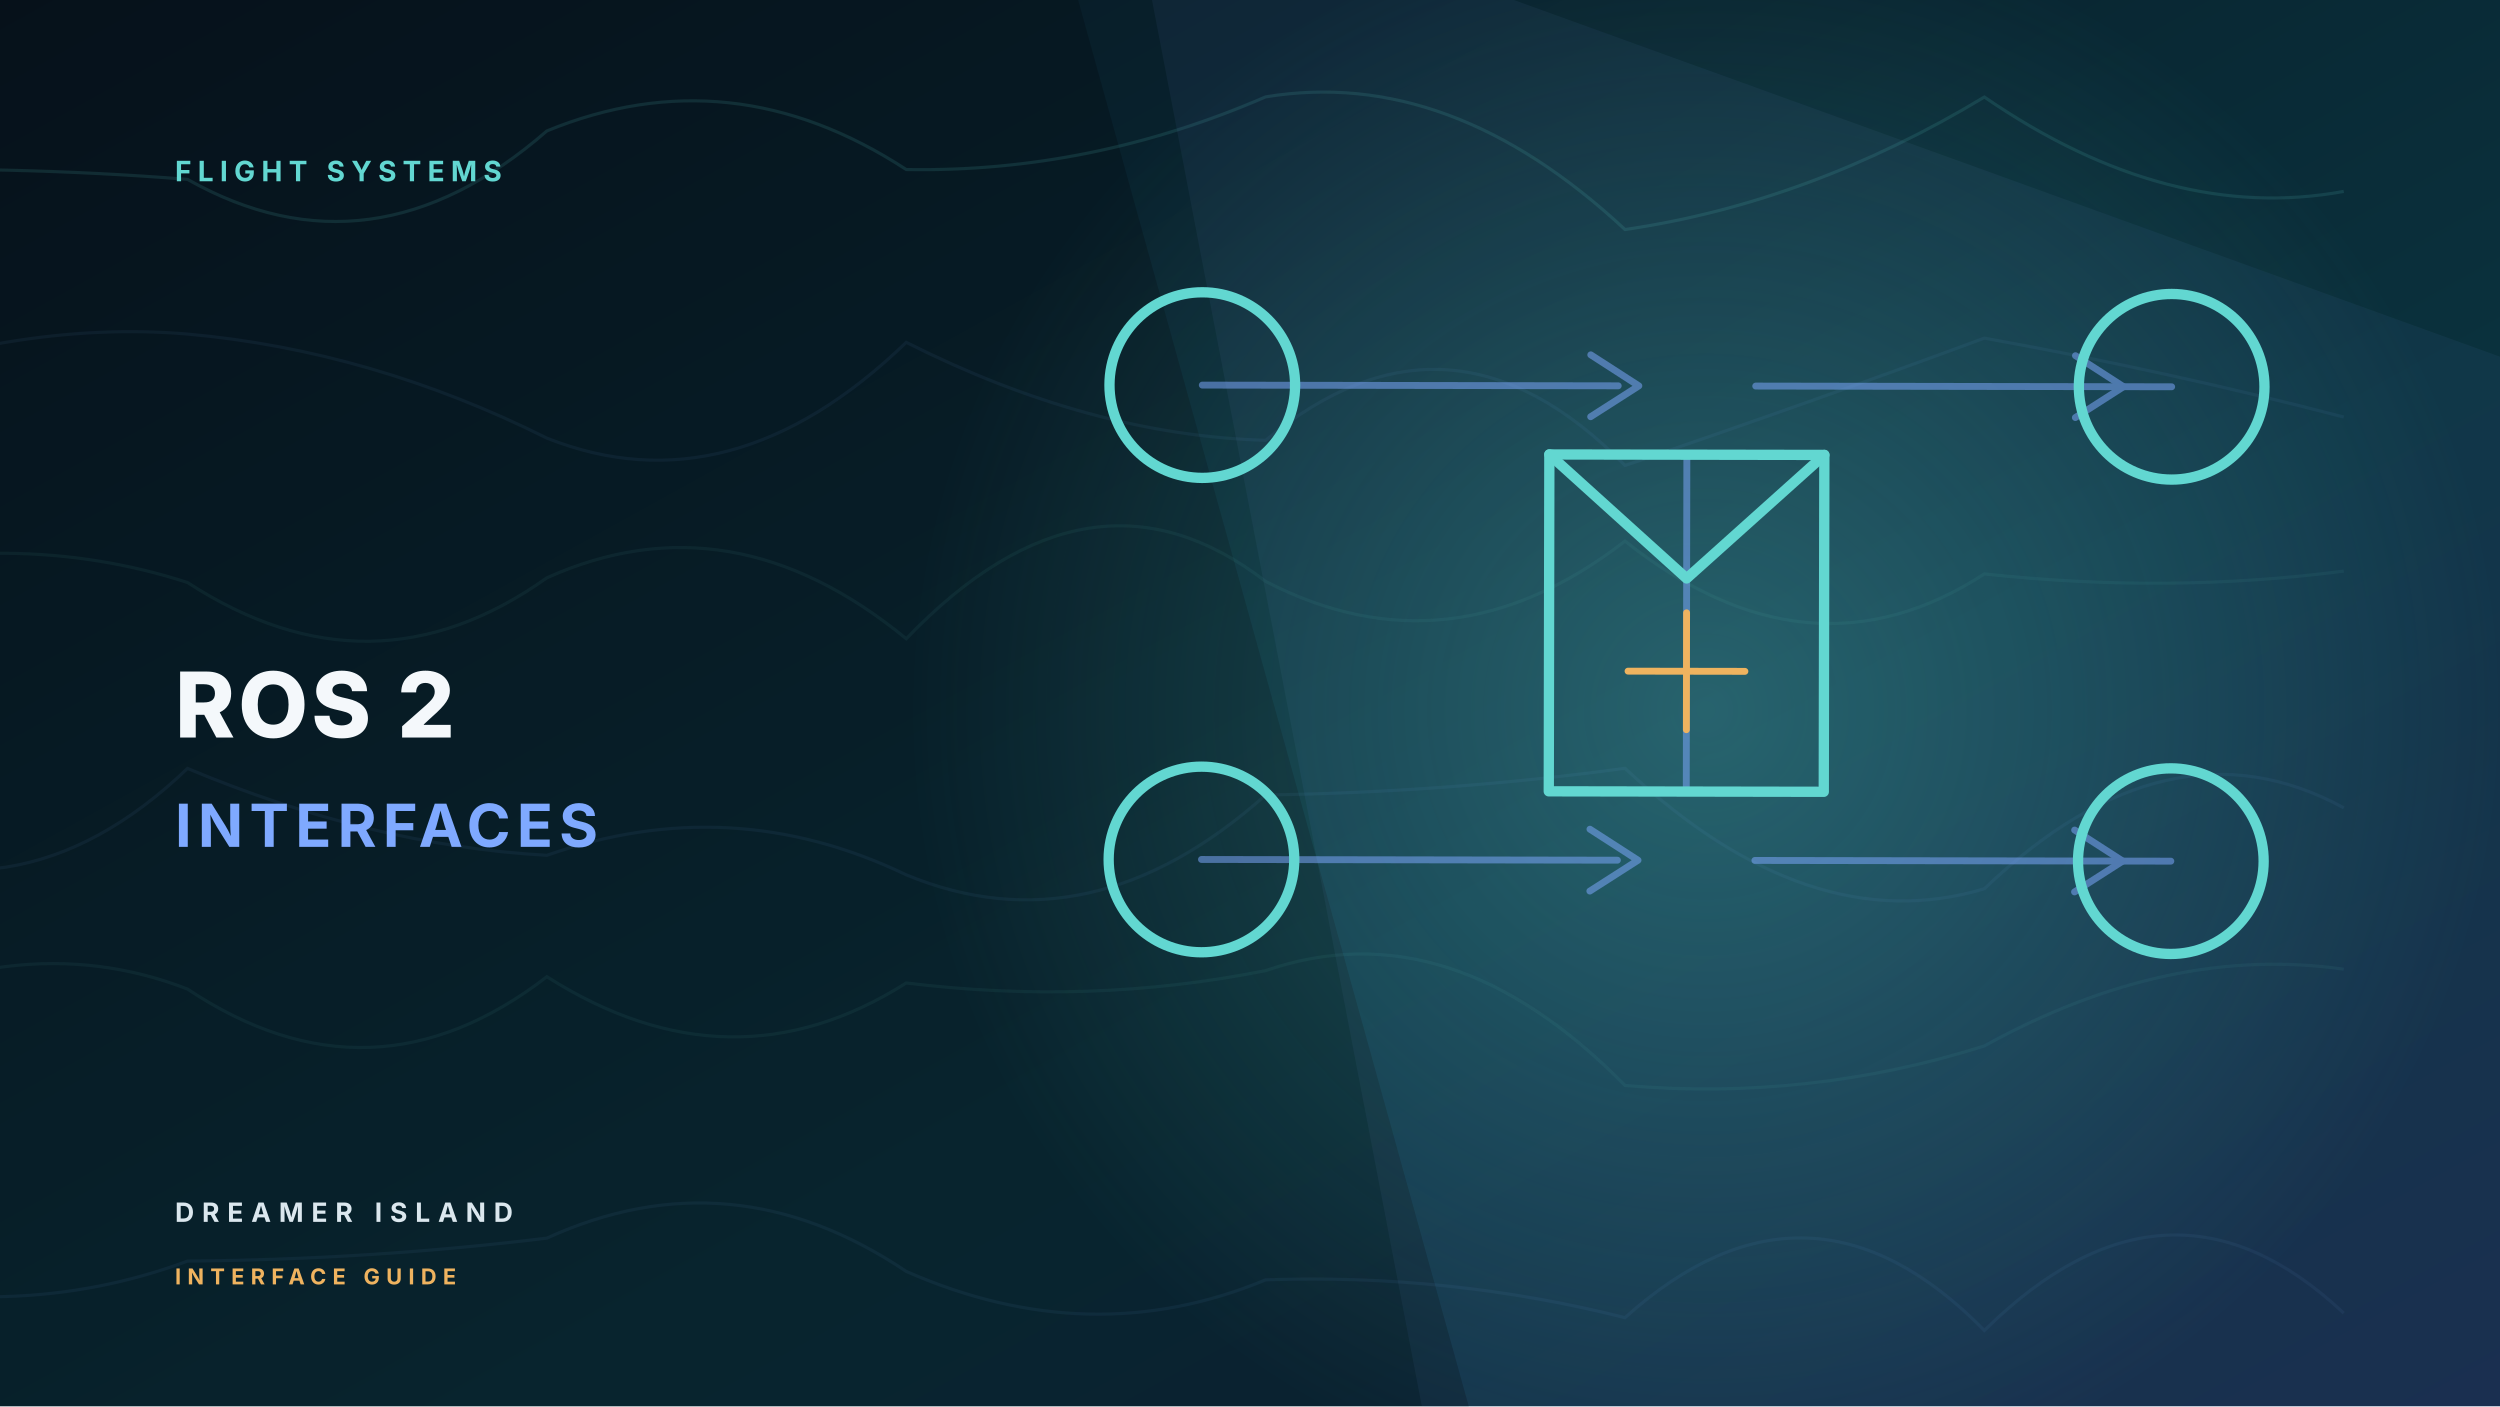
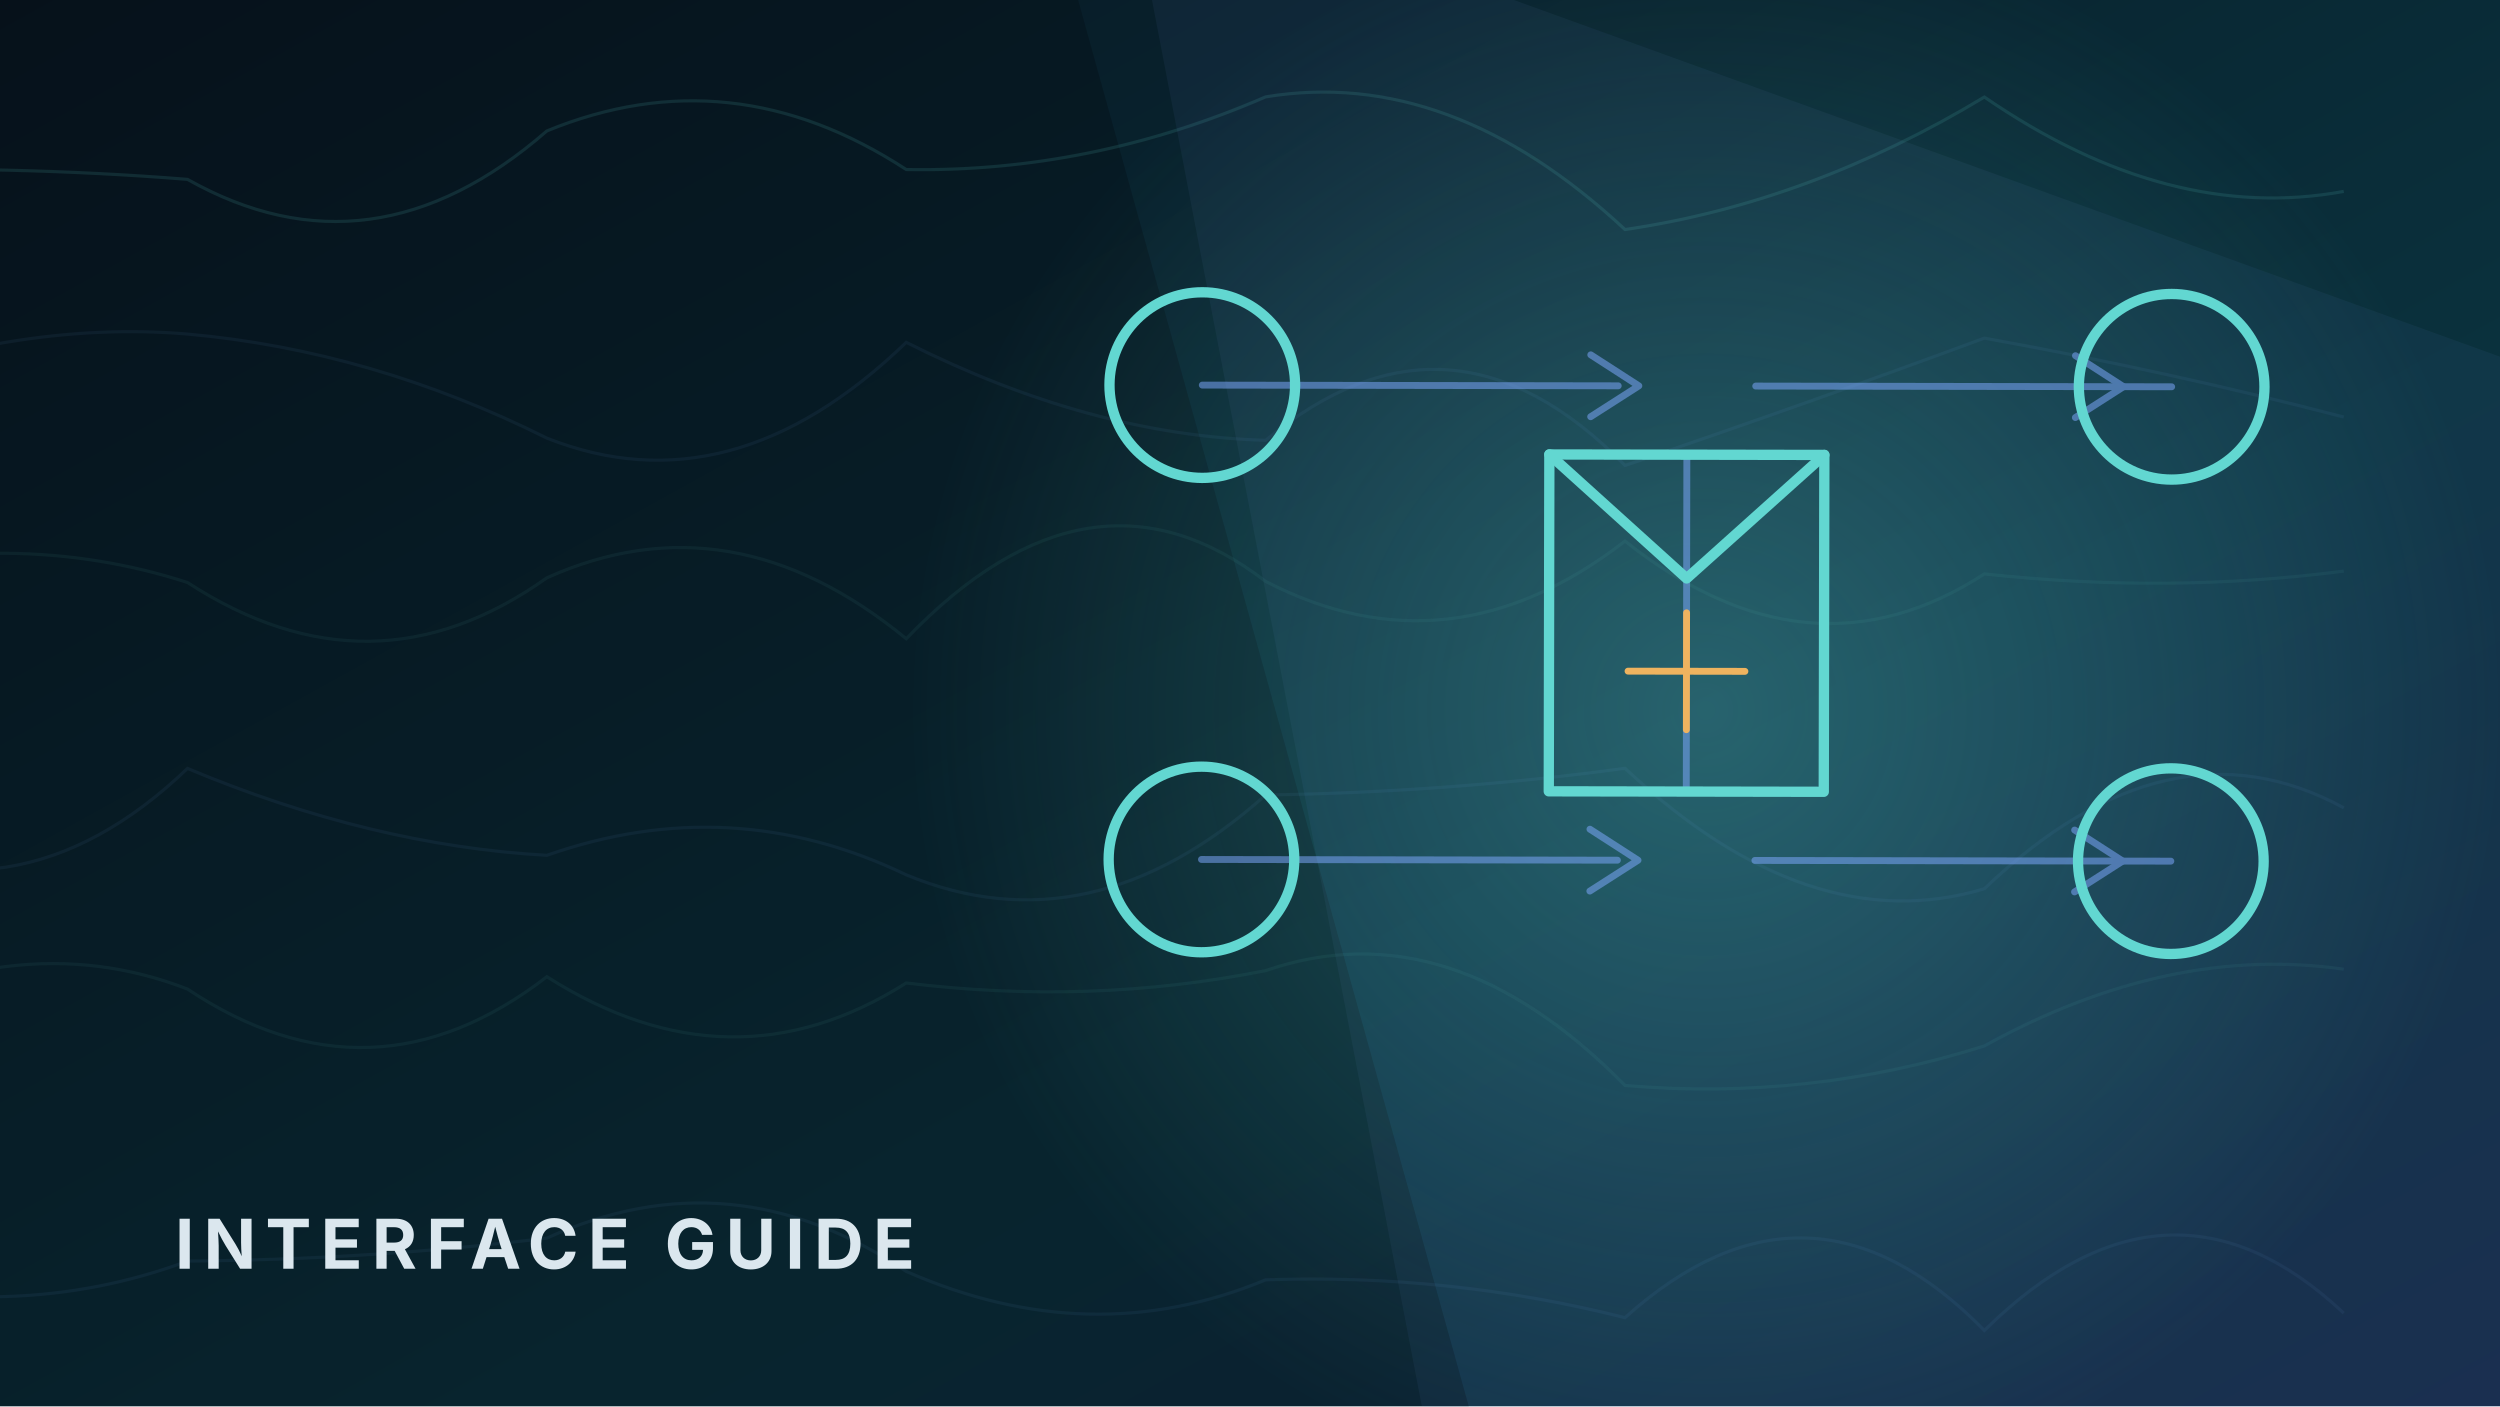
<svg xmlns="http://www.w3.org/2000/svg" width="1600" height="900" viewBox="0 0 1600 900" role="img" aria-labelledby="card-title card-desc">
  <defs>
    <linearGradient id="card-bg-680fe0b5c22e" x1="0" y1="0" x2="1" y2="1">
      <stop stop-color="#07141f" />
      <stop offset=".62" stop-color="#0a313d" />
      <stop offset="1" stop-color="#142846" />
    </linearGradient>
    <radialGradient id="card-glow-680fe0b5c22e">
      <stop stop-color="#62d7d1" stop-opacity=".28" />
      <stop offset="1" stop-color="#62d7d1" stop-opacity="0" />
    </radialGradient>
    <linearGradient id="card-line-680fe0b5c22e" x1="0" y1="0" x2="1" y2="0">
      <stop stop-color="#62d7d1" />
      <stop offset="1" stop-color="#7fa9ff" />
    </linearGradient>
  </defs>
  <rect width="1600" height="900" fill="url(#card-bg-680fe0b5c22e)" />
  <path d="M0 0h690l250 900H0Z" fill="#020b12" opacity=".34" />
  <path d="M720-90 1660 250v740L910 900Z" fill="#7fa9ff" opacity=".055" />
  <circle cx="1091.7" cy="454.7" r="510" fill="url(#card-glow-680fe0b5c22e)" />
  <g opacity=".62">
    <path d="M-120 109.2 Q8 105.8 120 114.8 Q238 181.3 350 83.8 Q468 35.4 580 108.5 Q698 110.6 810 62 Q928 42.5 1040 146.9 Q1158 129.7 1270 62.1 Q1388 143.2 1500 122.5" fill="none" stroke="#62d7d1" stroke-width="2" opacity="0.2" />
    <path d="M-120 253.8 Q8 204.3 120 213.8 Q238 224.4 350 280.4 Q468 327.2 580 219.1 Q698 278.6 810 281.8 Q928 183.6 1040 297.9 Q1158 257.8 1270 216.4 Q1388 237.7 1500 266.9" fill="none" stroke="#7fa9ff" stroke-width="2" opacity="0.1" />
    <path d="M-120 370.6 Q8 336.5 120 372.8 Q238 449.5 350 369.8 Q468 316.8 580 408.8 Q698 285.8 810 372.1 Q928 433.1 1040 346.3 Q1158 440 1270 367.3 Q1388 380.1 1500 365.5" fill="none" stroke="#62d7d1" stroke-width="2" opacity="0.1" />
    <path d="M-120 529.8 Q8 599.1 120 491.8 Q238 541.2 350 547.4 Q468 506 580 559.9 Q698 608.7 810 508.8 Q928 507 1040 491.7 Q1158 602.4 1270 568.8 Q1388 456 1500 517" fill="none" stroke="#7fa9ff" stroke-width="2" opacity="0.1" />
    <path d="M-120 662.4 Q8 589.4 120 633 Q238 711.6 350 625.1 Q468 700.1 580 629.1 Q698 643.6 810 621.2 Q928 580.6 1040 694.7 Q1158 704.8 1270 669.4 Q1388 604.2 1500 620.3" fill="none" stroke="#62d7d1" stroke-width="2" opacity="0.1" />
    <path d="M-120 814.6 Q8 848.7 120 807.1 Q238 806.1 350 792.4 Q468 738.5 580 813.7 Q698 865.6 810 819.1 Q928 815 1040 843.3 Q1158 737.3 1270 851.5 Q1388 735.1 1500 840.4" fill="none" stroke="#7fa9ff" stroke-width="2" opacity="0.1" />
  </g>
  <g transform="translate(1079.4 398.8) rotate(0.1) scale(1.1)">
    <g fill="none" stroke="#7fa9ff" stroke-width="4" stroke-linecap="round" stroke-linejoin="round" opacity=".52">
      <path d="M-282-138H-40M40-138h242M-282 138H-40M40 138h242M0-98v196" />
      <path d="m-56-156 28 18-28 18M226-156l28 18-28 18M-56 120l28 18-28 18M226 120l28 18-28 18" />
    </g>
    <g fill="none" stroke="#62d7d1" stroke-width="6" stroke-linecap="round" stroke-linejoin="round">
      <circle cx="-282" cy="-138" r="54" />
      <circle cx="282" cy="-138" r="54" />
      <circle cx="-282" cy="138" r="54" />
      <circle cx="282" cy="138" r="54" />
      <rect x="-80" y="-98" width="160" height="196" />
      <path d="m-80-98 80 72 80-72" />
    </g>
    <path d="M-34 28h68M0-6v68" fill="none" stroke="#efb35f" stroke-width="4" stroke-linecap="round" stroke-linejoin="round" />
  </g>
  <path d="M72 76v748" stroke="url(#card-line-680fe0b5c22e)" stroke-width="4" />
  <g font-family="Inter, ui-sans-serif, system-ui, -apple-system, BlinkMacSystemFont, Segoe UI, sans-serif">
-     <text x="112" y="116" fill="#62d7d1" font-size="18" font-weight="700" letter-spacing="4">FLIGHT SYSTEMS</text>
-     <text x="112" y="472" fill="#f4f8fb" font-size="58" font-weight="760" letter-spacing="2">ROS 2</text>
-     <text x="112" y="542" fill="#7fa9ff" font-size="38" font-weight="650" letter-spacing="4">INTERFACES</text>
-     <text x="112" y="782" fill="#dbe7ee" font-size="17" font-weight="650" letter-spacing="5">DREAMER ISLAND</text>
-     <text x="112" y="822" fill="#efb35f" font-size="14" font-weight="700" letter-spacing="4">INTERFACE GUIDE</text>
+     <text x="112" y="812" fill="#dbe7ee" font-size="44" font-weight="700" letter-spacing="6">INTERFACE GUIDE</text>
  </g>
</svg>
